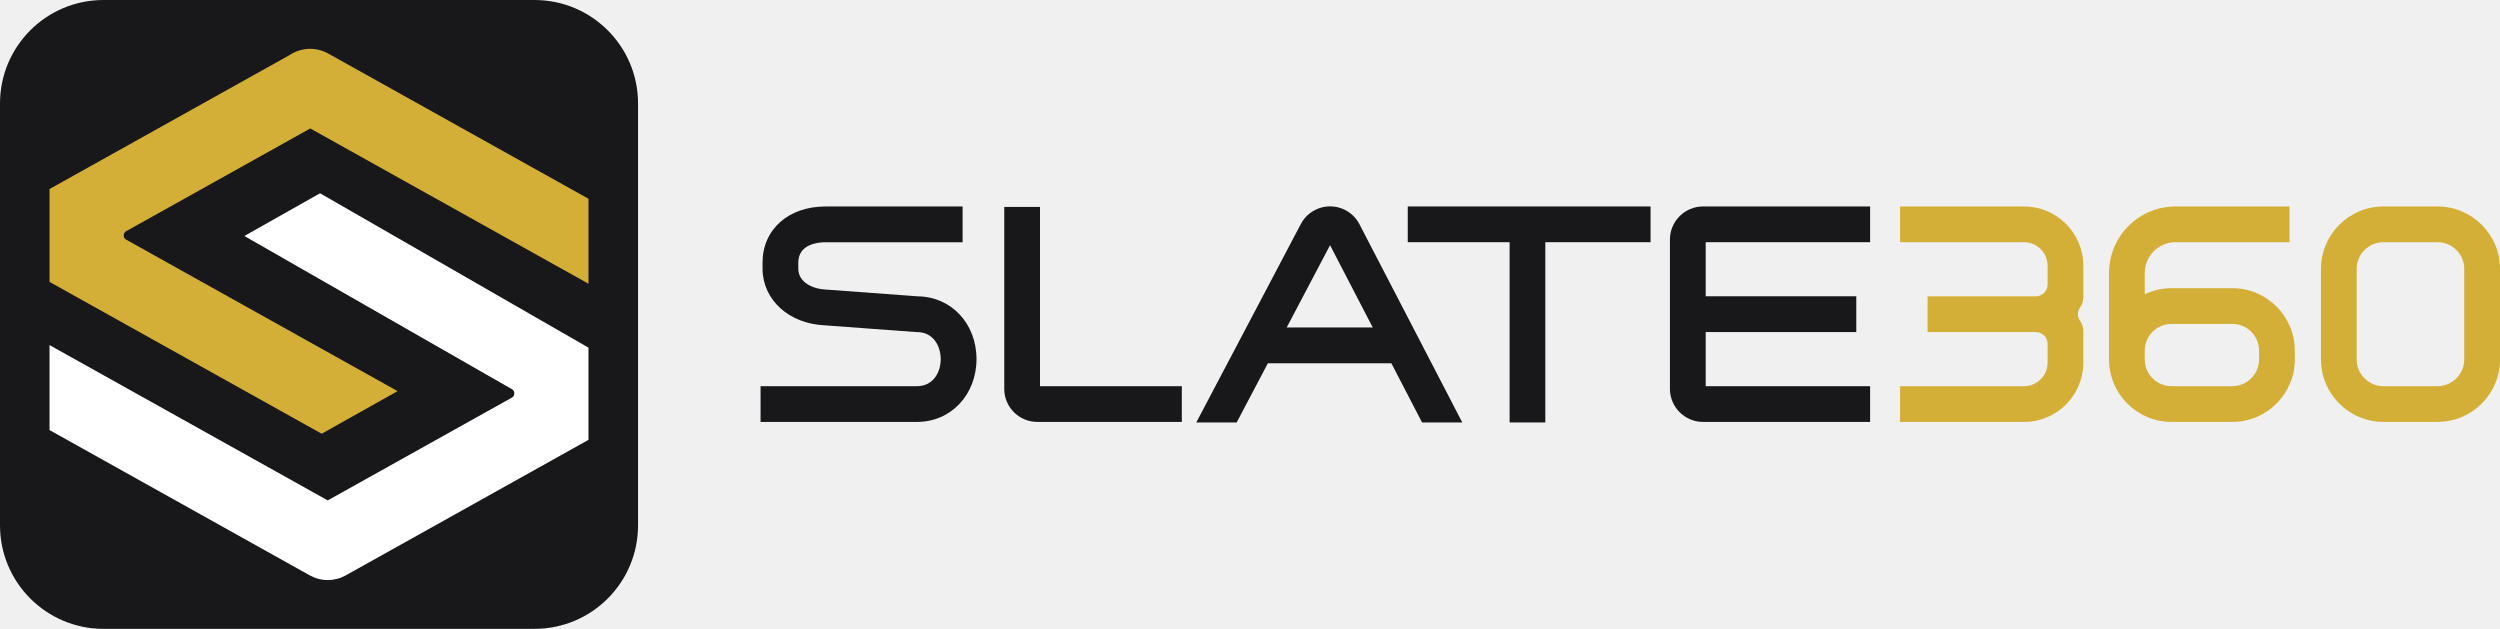
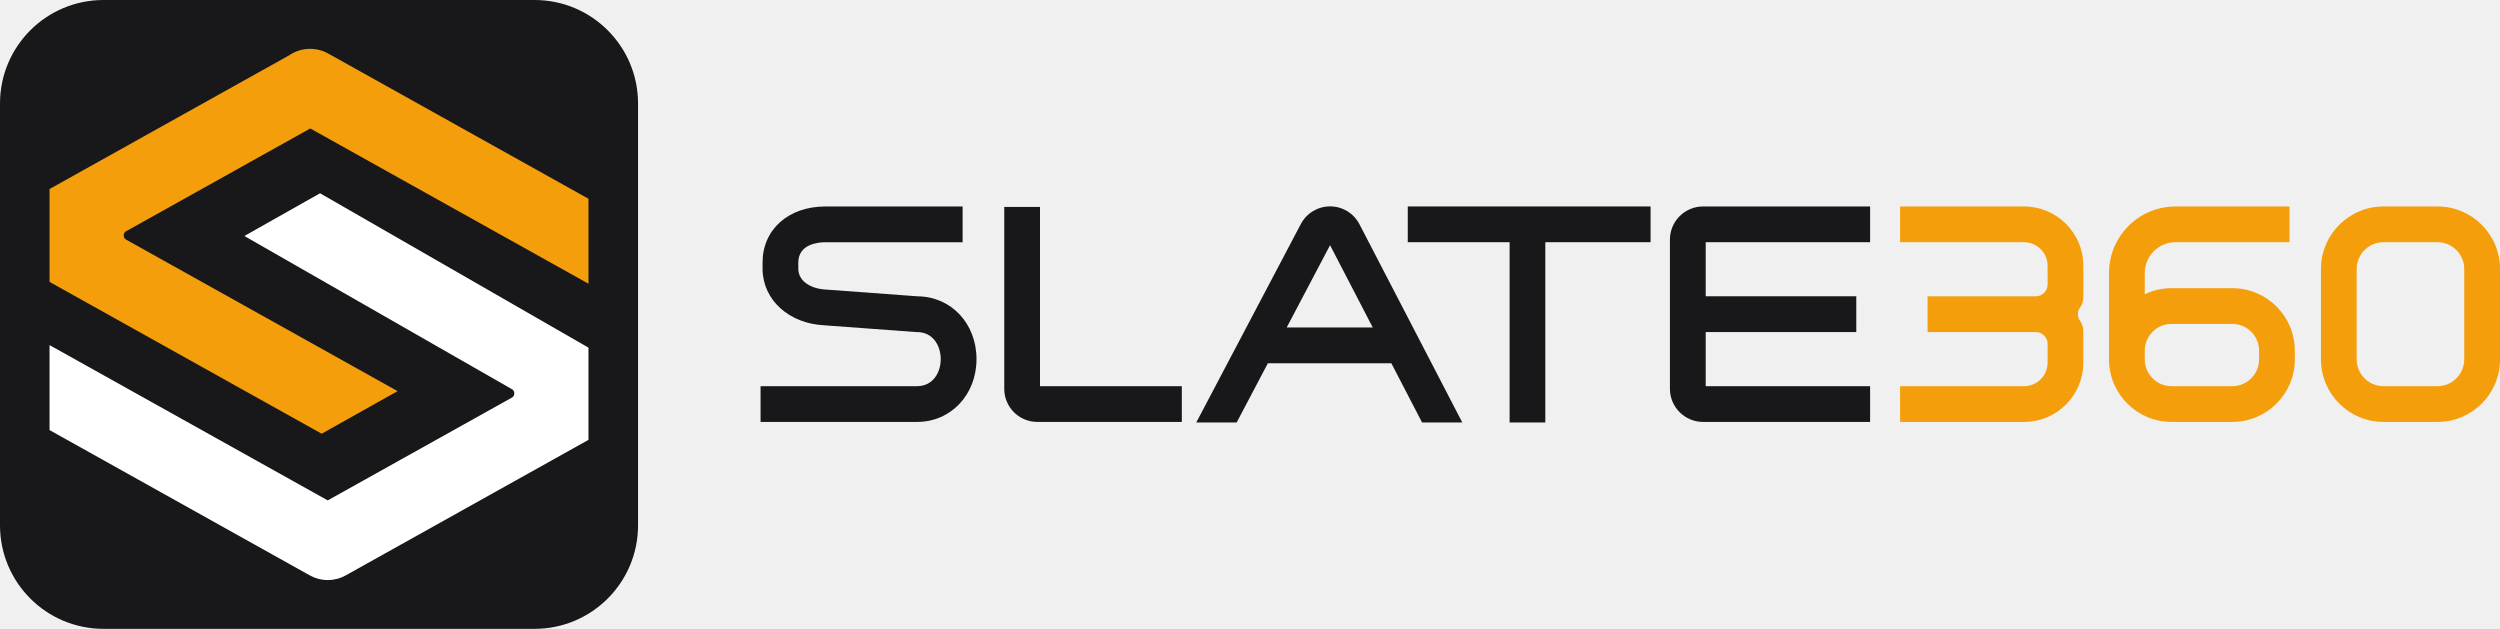
<svg xmlns="http://www.w3.org/2000/svg" id="Layer_3" data-name="Layer 3" viewBox="0 0 741.32 186.47">
  <defs>
    <style>
      .cls-1 {
        fill: #18181b;
      }

      .cls-2 {
-         fill: #D4AF37;
+         fill: #F59E0B;
      }

      .cls-3 {
        fill: #fff;
      }
    </style>
  </defs>
  <rect class="cls-1" width="189.2" height="186.47" rx="30.69" ry="30.69" />
  <g>
    <path class="cls-1" d="M350.44,125.11h-42.86c-5.4,0-9.79-4.39-9.79-9.79v-53.95h10.6v53.14h42.05v10.6Z" />
    <path class="cls-1" d="M271.93,125.11h-46.4v-10.6h46.4c4.83,0,7.02-4.16,7.02-8.02s-2.2-8.02-7.02-8.02c-.13,0-.26,0-.39-.01l-27.12-2c-10.43-.51-18.12-7.44-18.3-16.51,0-.03,0-.07,0-.1v-2c0-9.79,7.66-16.62,18.62-16.62h40.7v10.6h-40.7c-1.88,0-8.02.43-8.02,6.02v1.94c.11,3.95,4.22,5.9,8.27,6.09.05,0,.1,0,.15,0l27.01,1.99c9.94.11,17.41,8.08,17.41,18.62s-7.58,18.62-17.62,18.62Z" />
    <path class="cls-1" d="M554.54,71.82v-10.6h-49.54c-5.41,0-9.82,4.4-9.82,9.82v44.25c0,5.41,4.4,9.82,9.82,9.82h49.54v-10.6h-48.75v-16.05h44.65v-10.6h-44.65v-16.05h48.75Z" />
    <path class="cls-2" d="M617.77,88.16v-9.34c0-9.72-7.88-17.6-17.6-17.6h-36.74v10.6h36.74c3.86,0,7,3.13,7,7v5.54c0,1.94-1.57,3.51-3.51,3.51h-32.08v10.6h32.08c1.94,0,3.51,1.57,3.51,3.51v5.54c0,3.86-3.13,7-7,7h-36.74v10.6h36.74c9.72,0,17.59-7.88,17.59-17.59v-9.35c0-1.15-.37-2.2-.99-3.07-.83-1.14-.83-2.73,0-3.88.62-.86.99-1.92.99-3.07Z" />
    <path class="cls-1" d="M421.67,125.27h11.94l-30.49-58.77c-1.69-3.26-5.02-5.29-8.68-5.3h-.03c-3.65,0-6.98,2.01-8.68,5.24l-31,58.83h11.98l9.25-17.56h36.61l9.11,17.56ZM381.54,97.11l12.86-24.41,12.66,24.41h-25.52Z" />
    <polygon class="cls-1" points="489.44 61.22 417.44 61.22 417.44 71.82 447.64 71.82 447.64 125.27 458.23 125.27 458.23 71.82 489.44 71.82 489.44 61.22" />
    <path class="cls-2" d="M722.8,125.11h-16.04c-10.22,0-18.53-8.31-18.53-18.53v-26.83c0-10.22,8.31-18.53,18.53-18.53h16.04c10.22,0,18.53,8.31,18.53,18.53v26.83c0,10.22-8.31,18.53-18.53,18.53ZM706.75,71.82c-4.37,0-7.93,3.56-7.93,7.93v26.83c0,4.37,3.56,7.93,7.93,7.93h16.04c4.37,0,7.93-3.56,7.93-7.93v-26.83c0-4.37-3.56-7.93-7.93-7.93h-16.04Z" />
    <path class="cls-2" d="M661.95,85.45h-18.04c-2.84,0-5.52.66-7.93,1.81v-6.32c0-5.03,4.09-9.12,9.12-9.12h33.81v-10.6h-33.81c-10.87,0-19.72,8.85-19.72,19.72v25.64c0,10.22,8.31,18.53,18.53,18.53h18.04c10.22,0,18.53-8.31,18.53-18.53v-2.6c0-10.22-8.31-18.53-18.53-18.53ZM669.88,106.58c0,4.37-3.56,7.93-7.93,7.93h-18.04c-4.37,0-7.93-3.56-7.93-7.93v-2.6c0-4.37,3.56-7.93,7.93-7.93h18.04c4.37,0,7.93,3.56,7.93,7.93v2.6Z" />
  </g>
  <path class="cls-2" d="M14.69,56.05L85.78,16.38c1.78-1.2,3.91-1.9,6.17-1.9,2.07,0,4.05.58,5.74,1.6l76.81,42.86v25.19s-82.5-46.04-82.5-46.04l-54.56,30.45c-.2.11-.75.42-.75,1.27s.54,1.16.75,1.27l80.45,44.9-22.51,12.63L14.69,83.59v-27.54Z" />
  <path class="cls-3" d="M94.9,57.31l-22.44,12.67,79.29,45.4c.2.11.75.42.75,1.27s-.54,1.16-.75,1.27l-50.3,28.08-4.27,2.38-4.27-2.38L14.69,102.33v25.2s77.14,43.07,77.14,43.07c1.67.93,3.51,1.4,5.36,1.4s3.7-.46,5.36-1.4l71.95-40.17v-27.34l-79.6-45.78Z" />
</svg>
